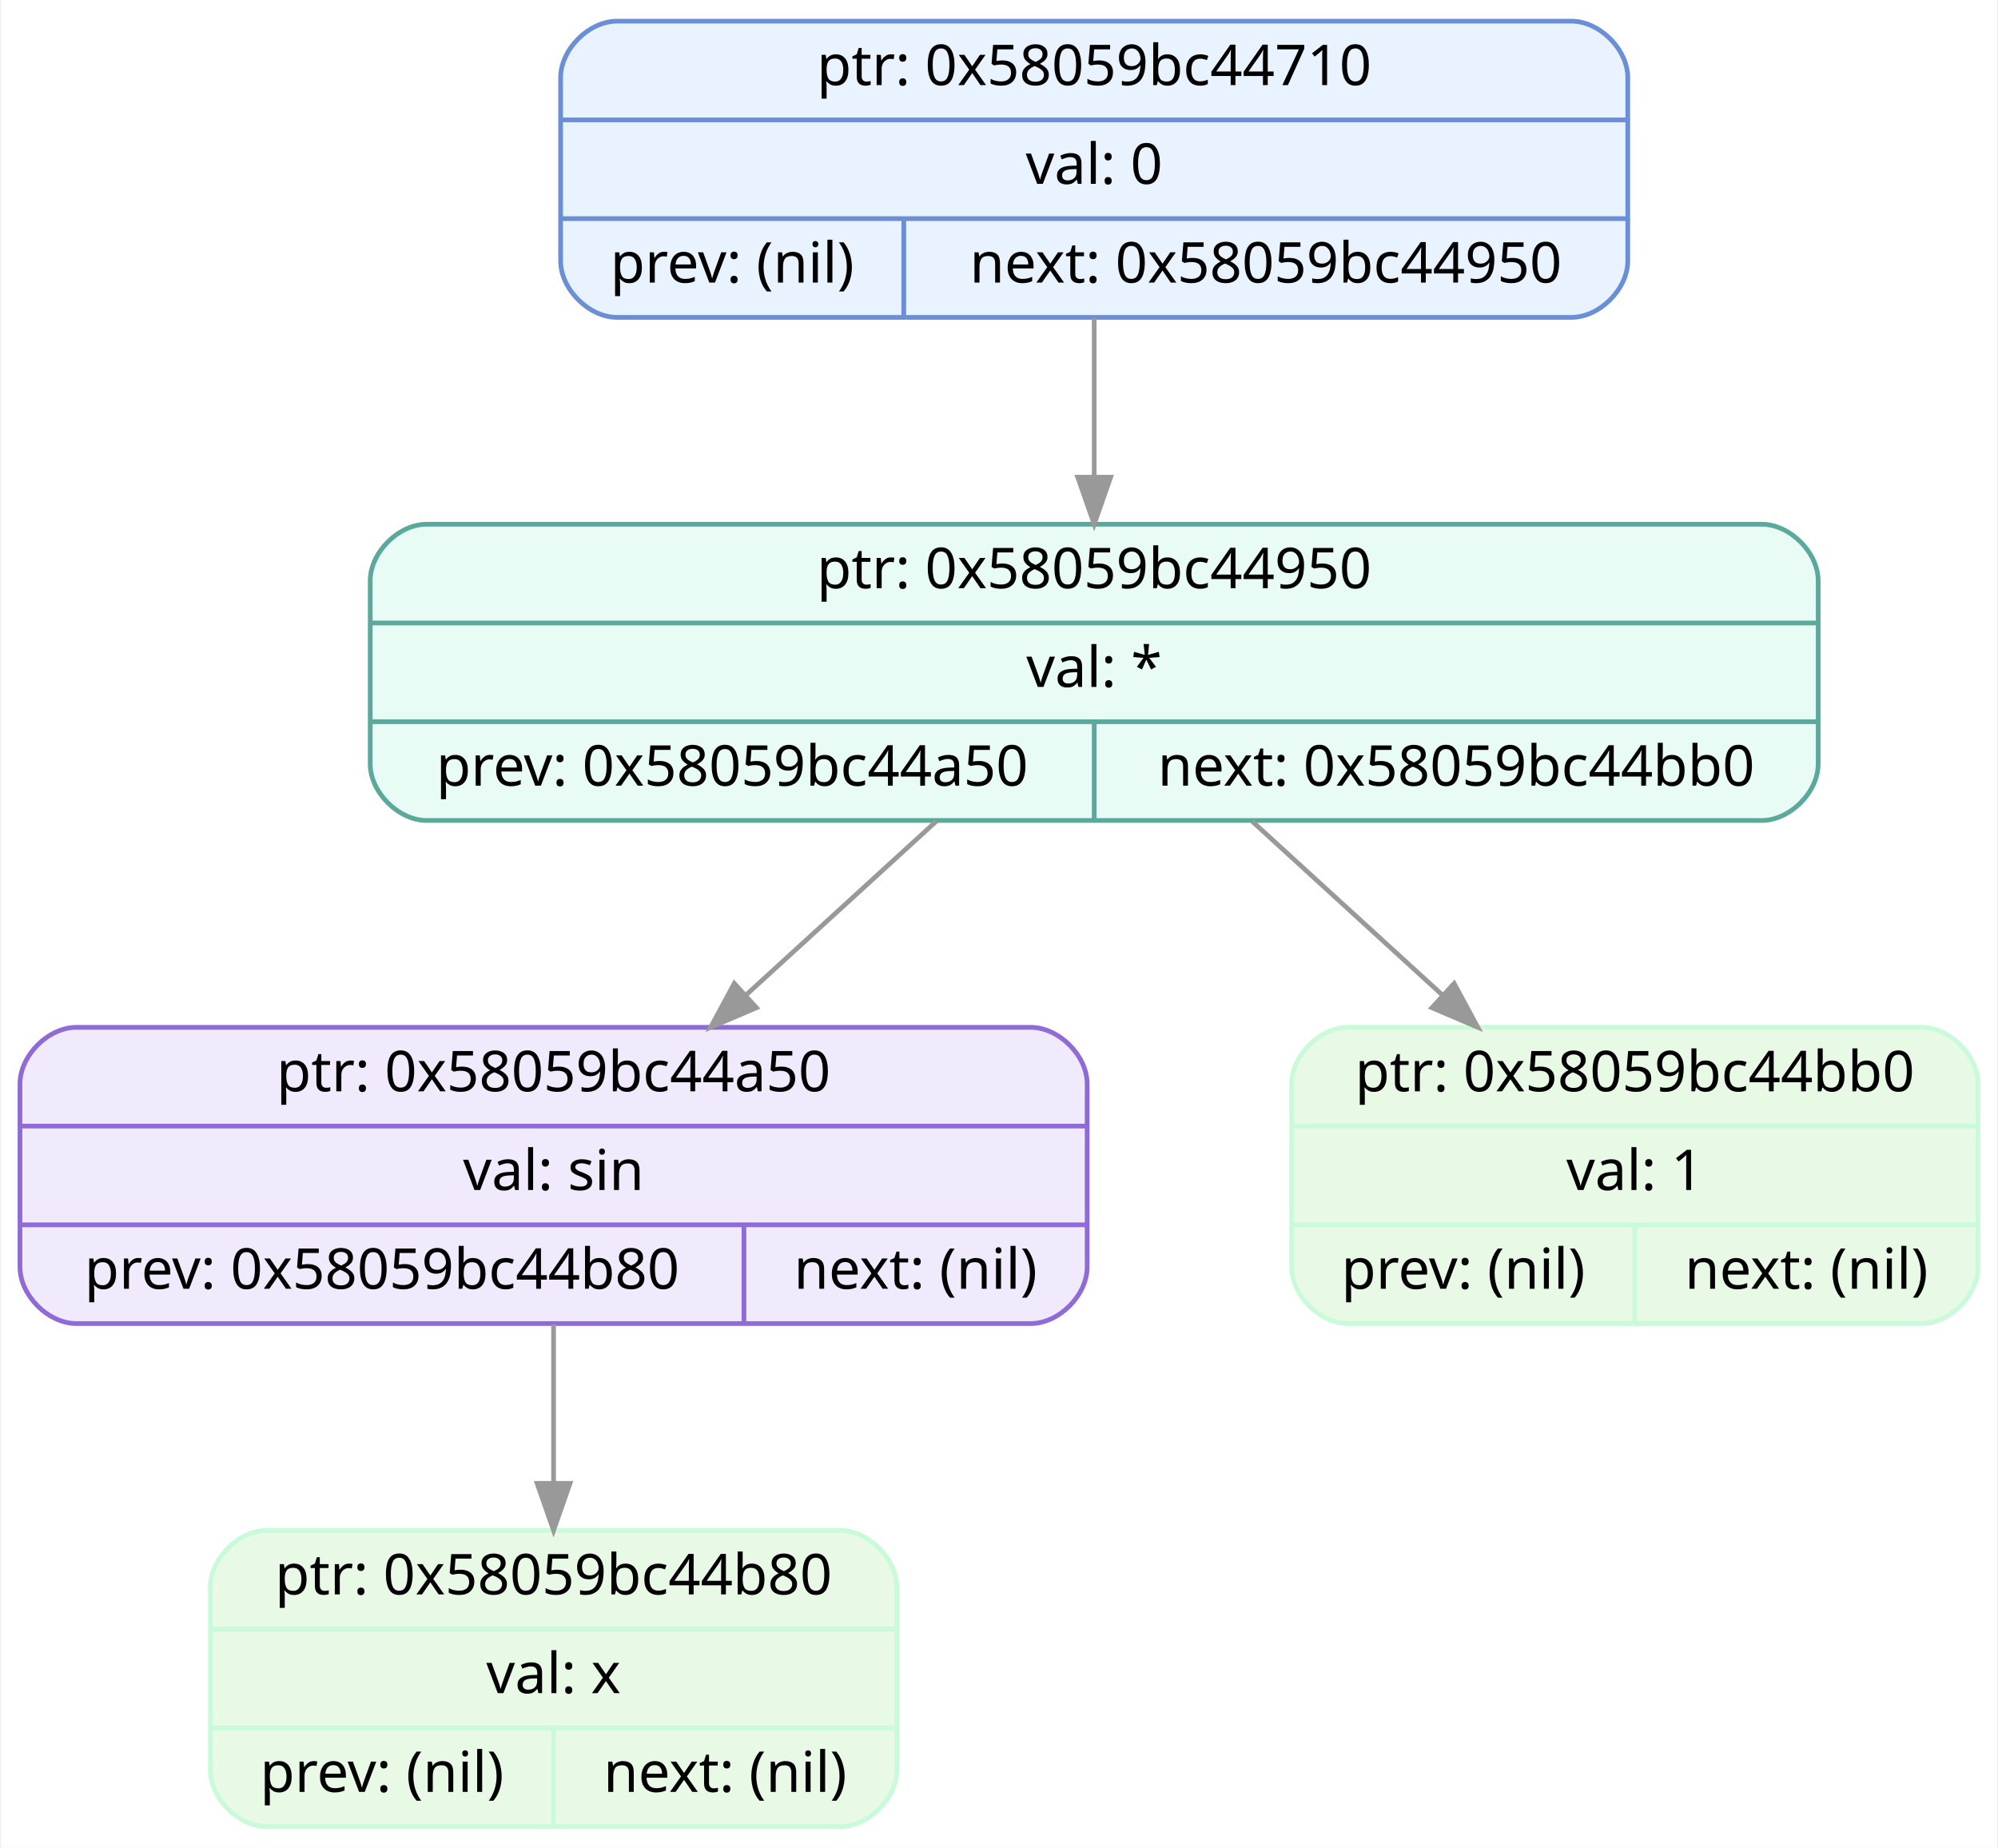
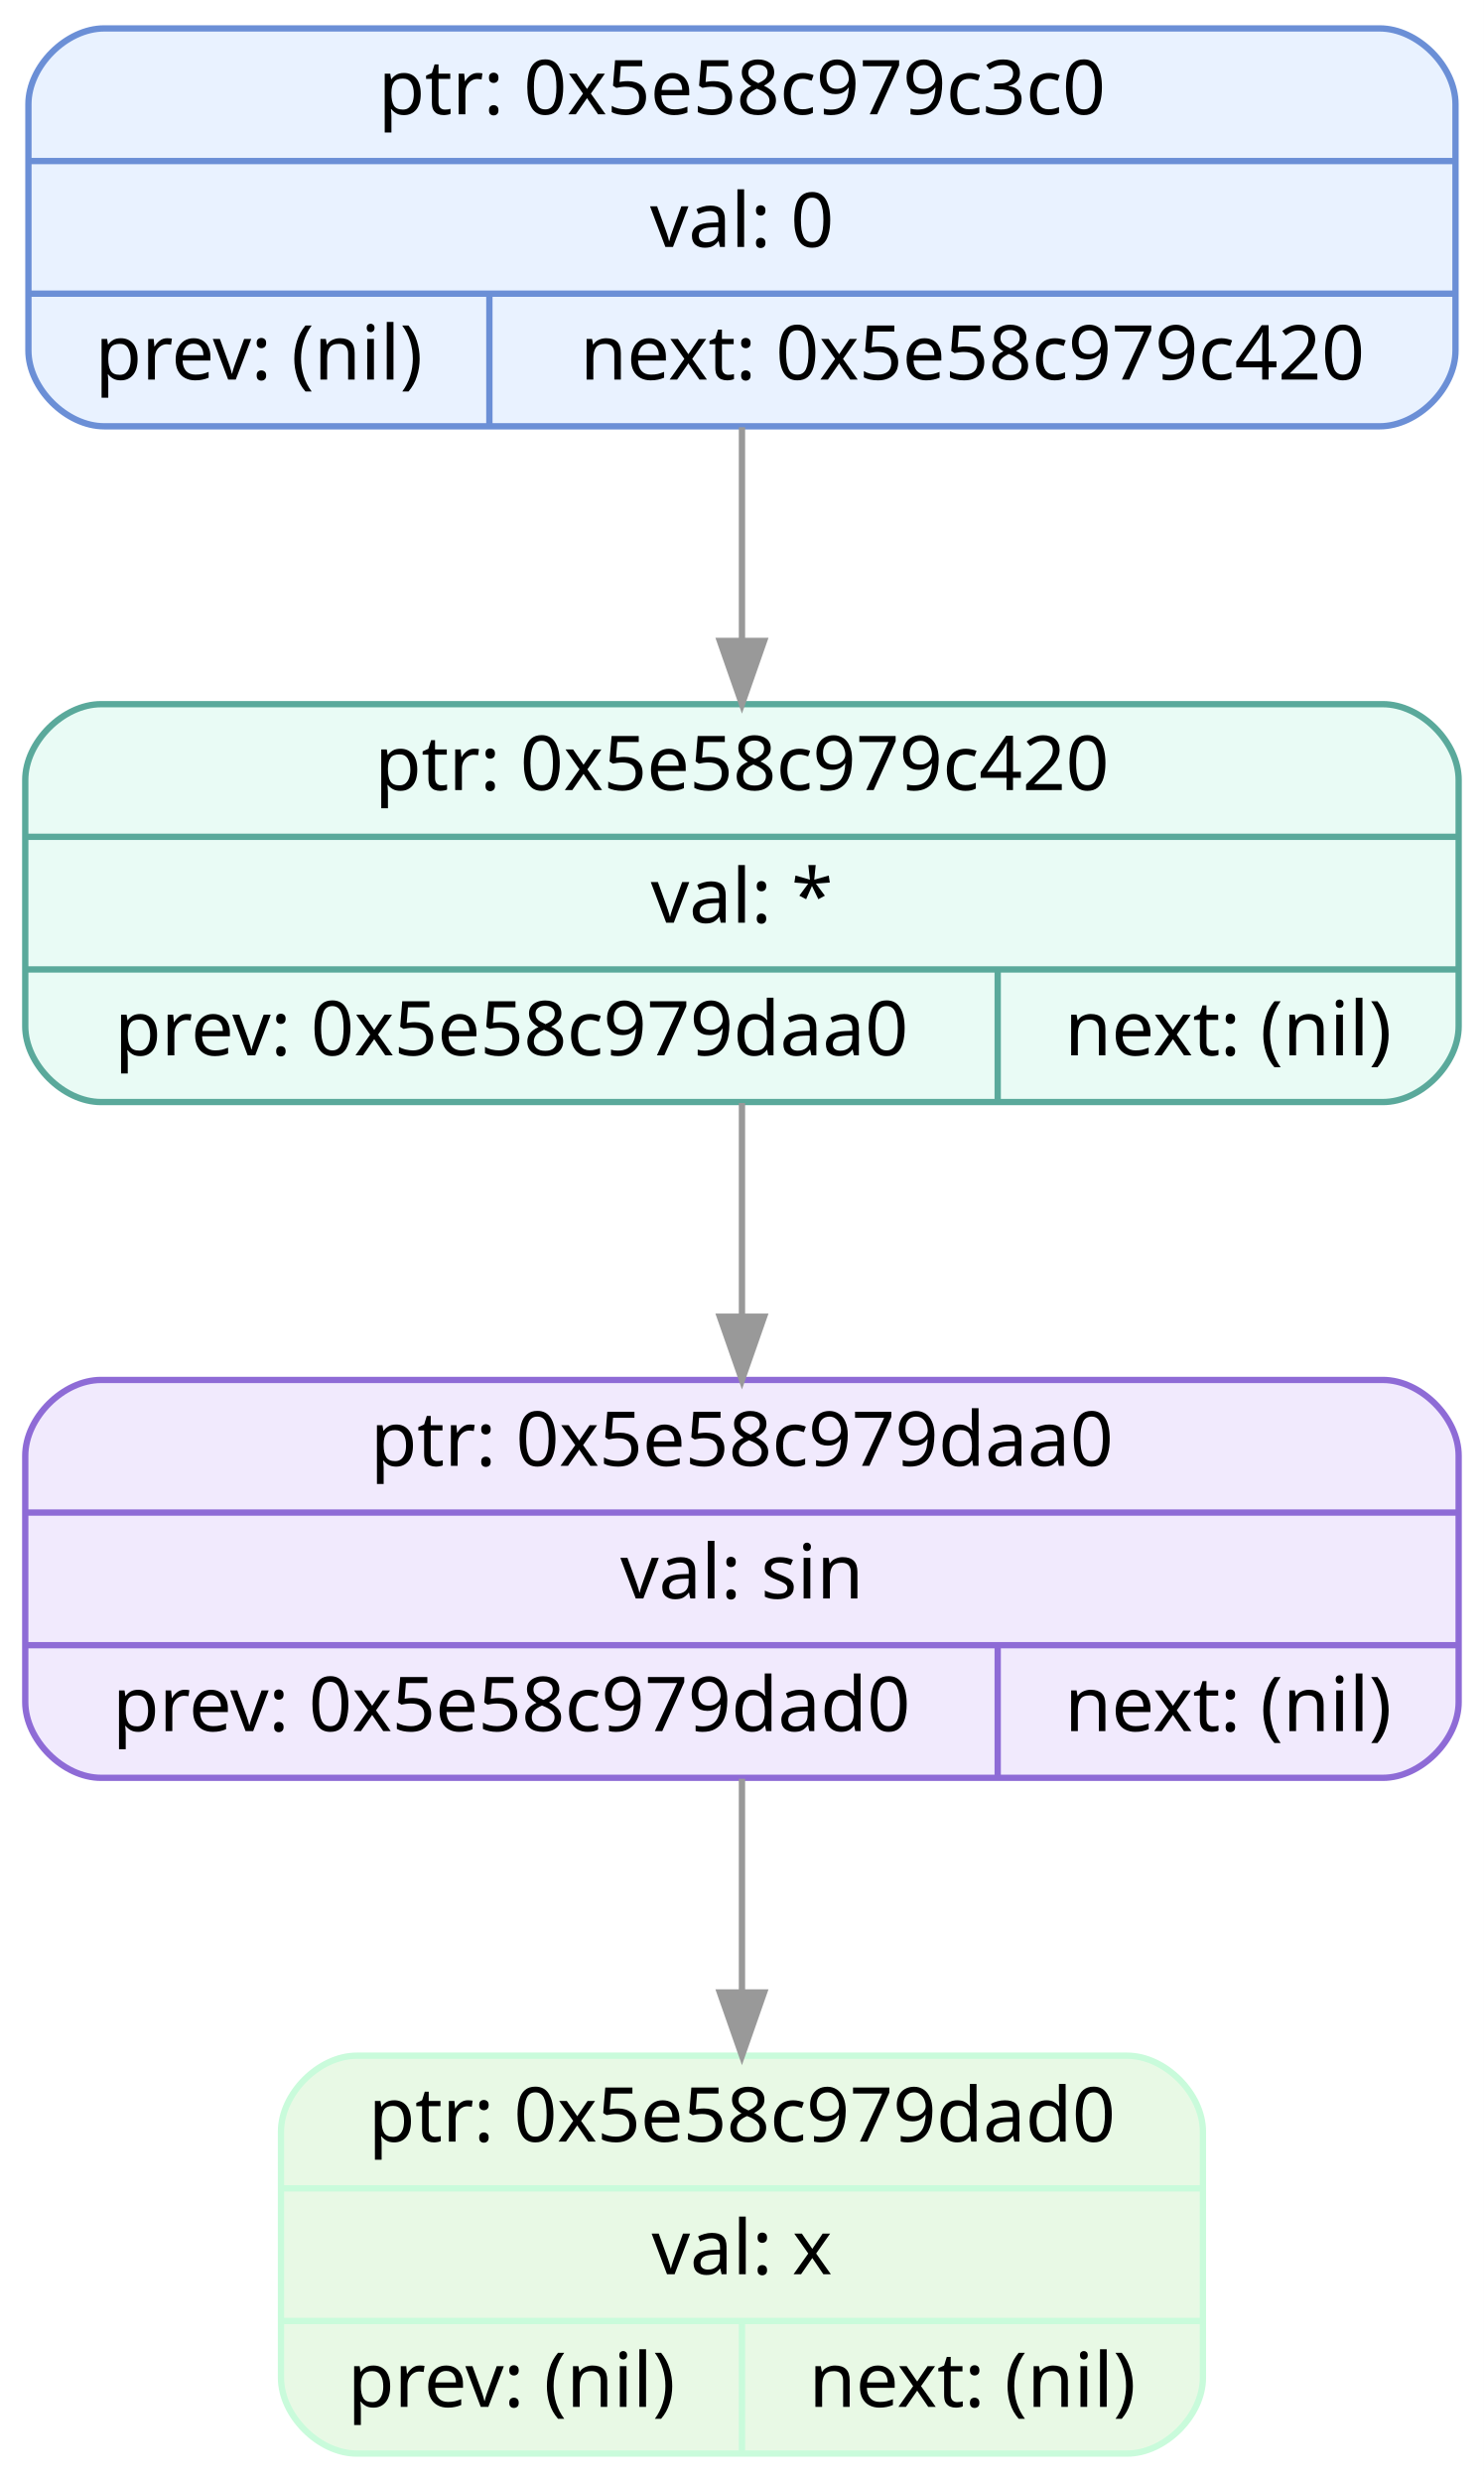
- <svg xmlns="http://www.w3.org/2000/svg" width="425pt" height="393pt" viewBox="0.00 0.00 424.50 393.00">
+ <svg xmlns="http://www.w3.org/2000/svg" width="235pt" height="393pt" viewBox="0.00 0.00 235.00 393.00">
  <g id="graph0" class="graph" transform="scale(1 1) rotate(0) translate(4 389)">
-     <polygon fill="white" stroke="transparent" points="-4,4 -4,-389 420.5,-389 420.5,4 -4,4" />
+     <polygon fill="white" stroke="transparent" points="-4,4 -4,-389 231,-389 231,4 -4,4" />
    <g id="node1" class="node">
-       <path fill="#e9f2ff" stroke="#6b8fd6" d="M127,-321.5C127,-321.5 330,-321.5 330,-321.5 336,-321.5 342,-327.5 342,-333.5 342,-333.5 342,-372.5 342,-372.5 342,-378.5 336,-384.5 330,-384.5 330,-384.5 127,-384.5 127,-384.5 121,-384.5 115,-378.5 115,-372.5 115,-372.5 115,-333.5 115,-333.5 115,-327.5 121,-321.5 127,-321.5" />
-       <text text-anchor="middle" x="228.5" y="-370.9" font-family="Fira Mono" font-size="12.00">ptr: 0x58059bc44710</text>
-       <polyline fill="none" stroke="#6b8fd6" points="115,-363.5 342,-363.5 " />
-       <text text-anchor="middle" x="228.5" y="-349.9" font-family="Fira Mono" font-size="12.00">val: 0</text>
-       <polyline fill="none" stroke="#6b8fd6" points="115,-342.5 342,-342.5 " />
-       <text text-anchor="middle" x="151.5" y="-328.9" font-family="Fira Mono" font-size="12.00">prev: (nil)</text>
-       <polyline fill="none" stroke="#6b8fd6" points="188,-321.5 188,-342.5 " />
-       <text text-anchor="middle" x="265" y="-328.9" font-family="Fira Mono" font-size="12.00">next: 0x58059bc44950</text>
+       <path fill="#e9f2ff" stroke="#6b8fd6" d="M12.5,-321.5C12.5,-321.5 214.5,-321.5 214.5,-321.5 220.5,-321.5 226.5,-327.5 226.5,-333.5 226.5,-333.5 226.5,-372.5 226.5,-372.5 226.5,-378.5 220.5,-384.5 214.5,-384.5 214.5,-384.5 12.5,-384.5 12.5,-384.5 6.5,-384.5 0.5,-378.5 0.5,-372.5 0.5,-372.5 0.5,-333.5 0.5,-333.5 0.5,-327.5 6.5,-321.5 12.5,-321.5" />
+       <text text-anchor="middle" x="113.5" y="-370.9" font-family="Fira Mono" font-size="12.00">ptr: 0x5e58c979c3c0</text>
+       <polyline fill="none" stroke="#6b8fd6" points="0.5,-363.5 226.5,-363.5 " />
+       <text text-anchor="middle" x="113.5" y="-349.9" font-family="Fira Mono" font-size="12.00">val: 0</text>
+       <polyline fill="none" stroke="#6b8fd6" points="0.5,-342.5 226.5,-342.5 " />
+       <text text-anchor="middle" x="37" y="-328.9" font-family="Fira Mono" font-size="12.00">prev: (nil)</text>
+       <polyline fill="none" stroke="#6b8fd6" points="73.5,-321.5 73.5,-342.5 " />
+       <text text-anchor="middle" x="150" y="-328.9" font-family="Fira Mono" font-size="12.00">next: 0x5e58c979c420</text>
    </g>
    <g id="node2" class="node">
-       <path fill="#e9fbf5" stroke="#5aa99b" d="M86.5,-214.5C86.5,-214.5 370.5,-214.5 370.5,-214.5 376.5,-214.5 382.5,-220.5 382.5,-226.5 382.5,-226.5 382.5,-265.5 382.5,-265.5 382.5,-271.5 376.5,-277.5 370.5,-277.5 370.5,-277.5 86.5,-277.5 86.5,-277.5 80.5,-277.5 74.5,-271.5 74.5,-265.5 74.5,-265.5 74.5,-226.5 74.5,-226.5 74.5,-220.5 80.5,-214.5 86.5,-214.5" />
-       <text text-anchor="middle" x="228.5" y="-263.9" font-family="Fira Mono" font-size="12.00">ptr: 0x58059bc44950</text>
-       <polyline fill="none" stroke="#5aa99b" points="74.5,-256.5 382.5,-256.5 " />
-       <text text-anchor="middle" x="228.5" y="-242.9" font-family="Fira Mono" font-size="12.00">val: *</text>
-       <polyline fill="none" stroke="#5aa99b" points="74.5,-235.5 382.5,-235.5 " />
-       <text text-anchor="middle" x="151.5" y="-221.9" font-family="Fira Mono" font-size="12.00">prev: 0x58059bc44a50</text>
-       <polyline fill="none" stroke="#5aa99b" points="228.5,-214.5 228.5,-235.5 " />
-       <text text-anchor="middle" x="305.5" y="-221.9" font-family="Fira Mono" font-size="12.00">next: 0x58059bc44bb0</text>
+       <path fill="#e9fbf5" stroke="#5aa99b" d="M12,-214.5C12,-214.5 215,-214.5 215,-214.5 221,-214.5 227,-220.5 227,-226.5 227,-226.5 227,-265.5 227,-265.5 227,-271.5 221,-277.5 215,-277.5 215,-277.5 12,-277.5 12,-277.5 6,-277.5 0,-271.5 0,-265.5 0,-265.5 0,-226.5 0,-226.5 0,-220.5 6,-214.5 12,-214.5" />
+       <text text-anchor="middle" x="113.5" y="-263.9" font-family="Fira Mono" font-size="12.00">ptr: 0x5e58c979c420</text>
+       <polyline fill="none" stroke="#5aa99b" points="0,-256.5 227,-256.5 " />
+       <text text-anchor="middle" x="113.5" y="-242.9" font-family="Fira Mono" font-size="12.00">val: *</text>
+       <polyline fill="none" stroke="#5aa99b" points="0,-235.5 227,-235.5 " />
+       <text text-anchor="middle" x="77" y="-221.9" font-family="Fira Mono" font-size="12.00">prev: 0x5e58c979daa0</text>
+       <polyline fill="none" stroke="#5aa99b" points="154,-214.5 154,-235.5 " />
+       <text text-anchor="middle" x="190.5" y="-221.9" font-family="Fira Mono" font-size="12.00">next: (nil)</text>
    </g>
    <g id="edge1" class="edge">
-       <path fill="none" stroke="#999999" d="M228.5,-321.35C228.5,-310.78 228.5,-298.78 228.5,-287.54" />
-       <polygon fill="#999999" stroke="#999999" points="232,-287.51 228.5,-277.51 225,-287.51 232,-287.51" />
+       <path fill="none" stroke="#999999" d="M113.5,-321.35C113.5,-310.78 113.5,-298.78 113.5,-287.54" />
+       <polygon fill="#999999" stroke="#999999" points="117,-287.51 113.5,-277.51 110,-287.51 117,-287.51" />
    </g>
    <g id="node3" class="node">
      <path fill="#f1eafd" stroke="#8e6bd6" d="M12,-107.5C12,-107.5 215,-107.5 215,-107.5 221,-107.5 227,-113.5 227,-119.5 227,-119.5 227,-158.5 227,-158.5 227,-164.5 221,-170.5 215,-170.5 215,-170.5 12,-170.5 12,-170.5 6,-170.5 0,-164.5 0,-158.5 0,-158.5 0,-119.5 0,-119.5 0,-113.5 6,-107.5 12,-107.5" />
-       <text text-anchor="middle" x="113.5" y="-156.9" font-family="Fira Mono" font-size="12.00">ptr: 0x58059bc44a50</text>
+       <text text-anchor="middle" x="113.5" y="-156.9" font-family="Fira Mono" font-size="12.00">ptr: 0x5e58c979daa0</text>
      <polyline fill="none" stroke="#8e6bd6" points="0,-149.5 227,-149.5 " />
      <text text-anchor="middle" x="113.5" y="-135.9" font-family="Fira Mono" font-size="12.00">val: sin</text>
      <polyline fill="none" stroke="#8e6bd6" points="0,-128.5 227,-128.5 " />
-       <text text-anchor="middle" x="77" y="-114.9" font-family="Fira Mono" font-size="12.00">prev: 0x58059bc44b80</text>
+       <text text-anchor="middle" x="77" y="-114.9" font-family="Fira Mono" font-size="12.00">prev: 0x5e58c979dad0</text>
      <polyline fill="none" stroke="#8e6bd6" points="154,-107.5 154,-128.5 " />
      <text text-anchor="middle" x="190.5" y="-114.9" font-family="Fira Mono" font-size="12.00">next: (nil)</text>
    </g>
    <g id="edge2" class="edge">
-       <path fill="none" stroke="#999999" d="M194.93,-214.35C182.29,-202.81 167.78,-189.56 154.54,-177.47" />
-       <polygon fill="#999999" stroke="#999999" points="156.66,-174.67 146.91,-170.51 151.94,-179.84 156.66,-174.67" />
-     </g>
-     <g id="node5" class="node">
-       <path fill="#e8f9e5" stroke="#c9fbdb" d="M282.5,-107.5C282.5,-107.5 404.5,-107.5 404.5,-107.5 410.5,-107.5 416.5,-113.5 416.5,-119.5 416.5,-119.5 416.5,-158.5 416.5,-158.5 416.5,-164.5 410.5,-170.5 404.5,-170.5 404.5,-170.5 282.5,-170.5 282.5,-170.5 276.5,-170.5 270.5,-164.5 270.5,-158.5 270.5,-158.5 270.5,-119.5 270.5,-119.5 270.5,-113.5 276.5,-107.5 282.5,-107.5" />
-       <text text-anchor="middle" x="343.5" y="-156.9" font-family="Fira Mono" font-size="12.00">ptr: 0x58059bc44bb0</text>
-       <polyline fill="none" stroke="#c9fbdb" points="270.5,-149.5 416.5,-149.5 " />
-       <text text-anchor="middle" x="343.5" y="-135.9" font-family="Fira Mono" font-size="12.00">val: 1</text>
-       <polyline fill="none" stroke="#c9fbdb" points="270.5,-128.5 416.5,-128.5 " />
-       <text text-anchor="middle" x="307" y="-114.9" font-family="Fira Mono" font-size="12.00">prev: (nil)</text>
-       <polyline fill="none" stroke="#c9fbdb" points="343.5,-107.5 343.5,-128.5 " />
-       <text text-anchor="middle" x="380" y="-114.9" font-family="Fira Mono" font-size="12.00">next: (nil)</text>
-     </g>
-     <g id="edge3" class="edge">
-       <path fill="none" stroke="#999999" d="M262.07,-214.35C274.71,-202.81 289.22,-189.56 302.46,-177.47" />
-       <polygon fill="#999999" stroke="#999999" points="305.06,-179.84 310.09,-170.51 300.34,-174.67 305.06,-179.84" />
+       <path fill="none" stroke="#999999" d="M113.5,-214.35C113.5,-203.78 113.5,-191.78 113.5,-180.54" />
+       <polygon fill="#999999" stroke="#999999" points="117,-180.51 113.5,-170.51 110,-180.51 117,-180.51" />
    </g>
    <g id="node4" class="node">
      <path fill="#e8f9e5" stroke="#c9fbdb" d="M52.5,-0.5C52.5,-0.5 174.5,-0.5 174.5,-0.5 180.5,-0.5 186.5,-6.5 186.5,-12.5 186.5,-12.5 186.5,-51.5 186.5,-51.5 186.5,-57.5 180.5,-63.5 174.5,-63.5 174.5,-63.5 52.5,-63.5 52.5,-63.5 46.5,-63.5 40.5,-57.5 40.5,-51.5 40.5,-51.5 40.5,-12.5 40.5,-12.5 40.5,-6.5 46.5,-0.5 52.5,-0.5" />
-       <text text-anchor="middle" x="113.5" y="-49.9" font-family="Fira Mono" font-size="12.00">ptr: 0x58059bc44b80</text>
+       <text text-anchor="middle" x="113.5" y="-49.9" font-family="Fira Mono" font-size="12.00">ptr: 0x5e58c979dad0</text>
      <polyline fill="none" stroke="#c9fbdb" points="40.5,-42.5 186.5,-42.5 " />
      <text text-anchor="middle" x="113.5" y="-28.9" font-family="Fira Mono" font-size="12.00">val: x</text>
      <polyline fill="none" stroke="#c9fbdb" points="40.5,-21.5 186.5,-21.5 " />
      <text text-anchor="middle" x="77" y="-7.9" font-family="Fira Mono" font-size="12.00">prev: (nil)</text>
      <polyline fill="none" stroke="#c9fbdb" points="113.5,-0.5 113.5,-21.5 " />
      <text text-anchor="middle" x="150" y="-7.9" font-family="Fira Mono" font-size="12.00">next: (nil)</text>
    </g>
-     <g id="edge4" class="edge">
+     <g id="edge3" class="edge">
      <path fill="none" stroke="#999999" d="M113.5,-107.35C113.5,-96.78 113.5,-84.78 113.5,-73.54" />
      <polygon fill="#999999" stroke="#999999" points="117,-73.51 113.5,-63.51 110,-73.51 117,-73.51" />
    </g>
  </g>
</svg>
